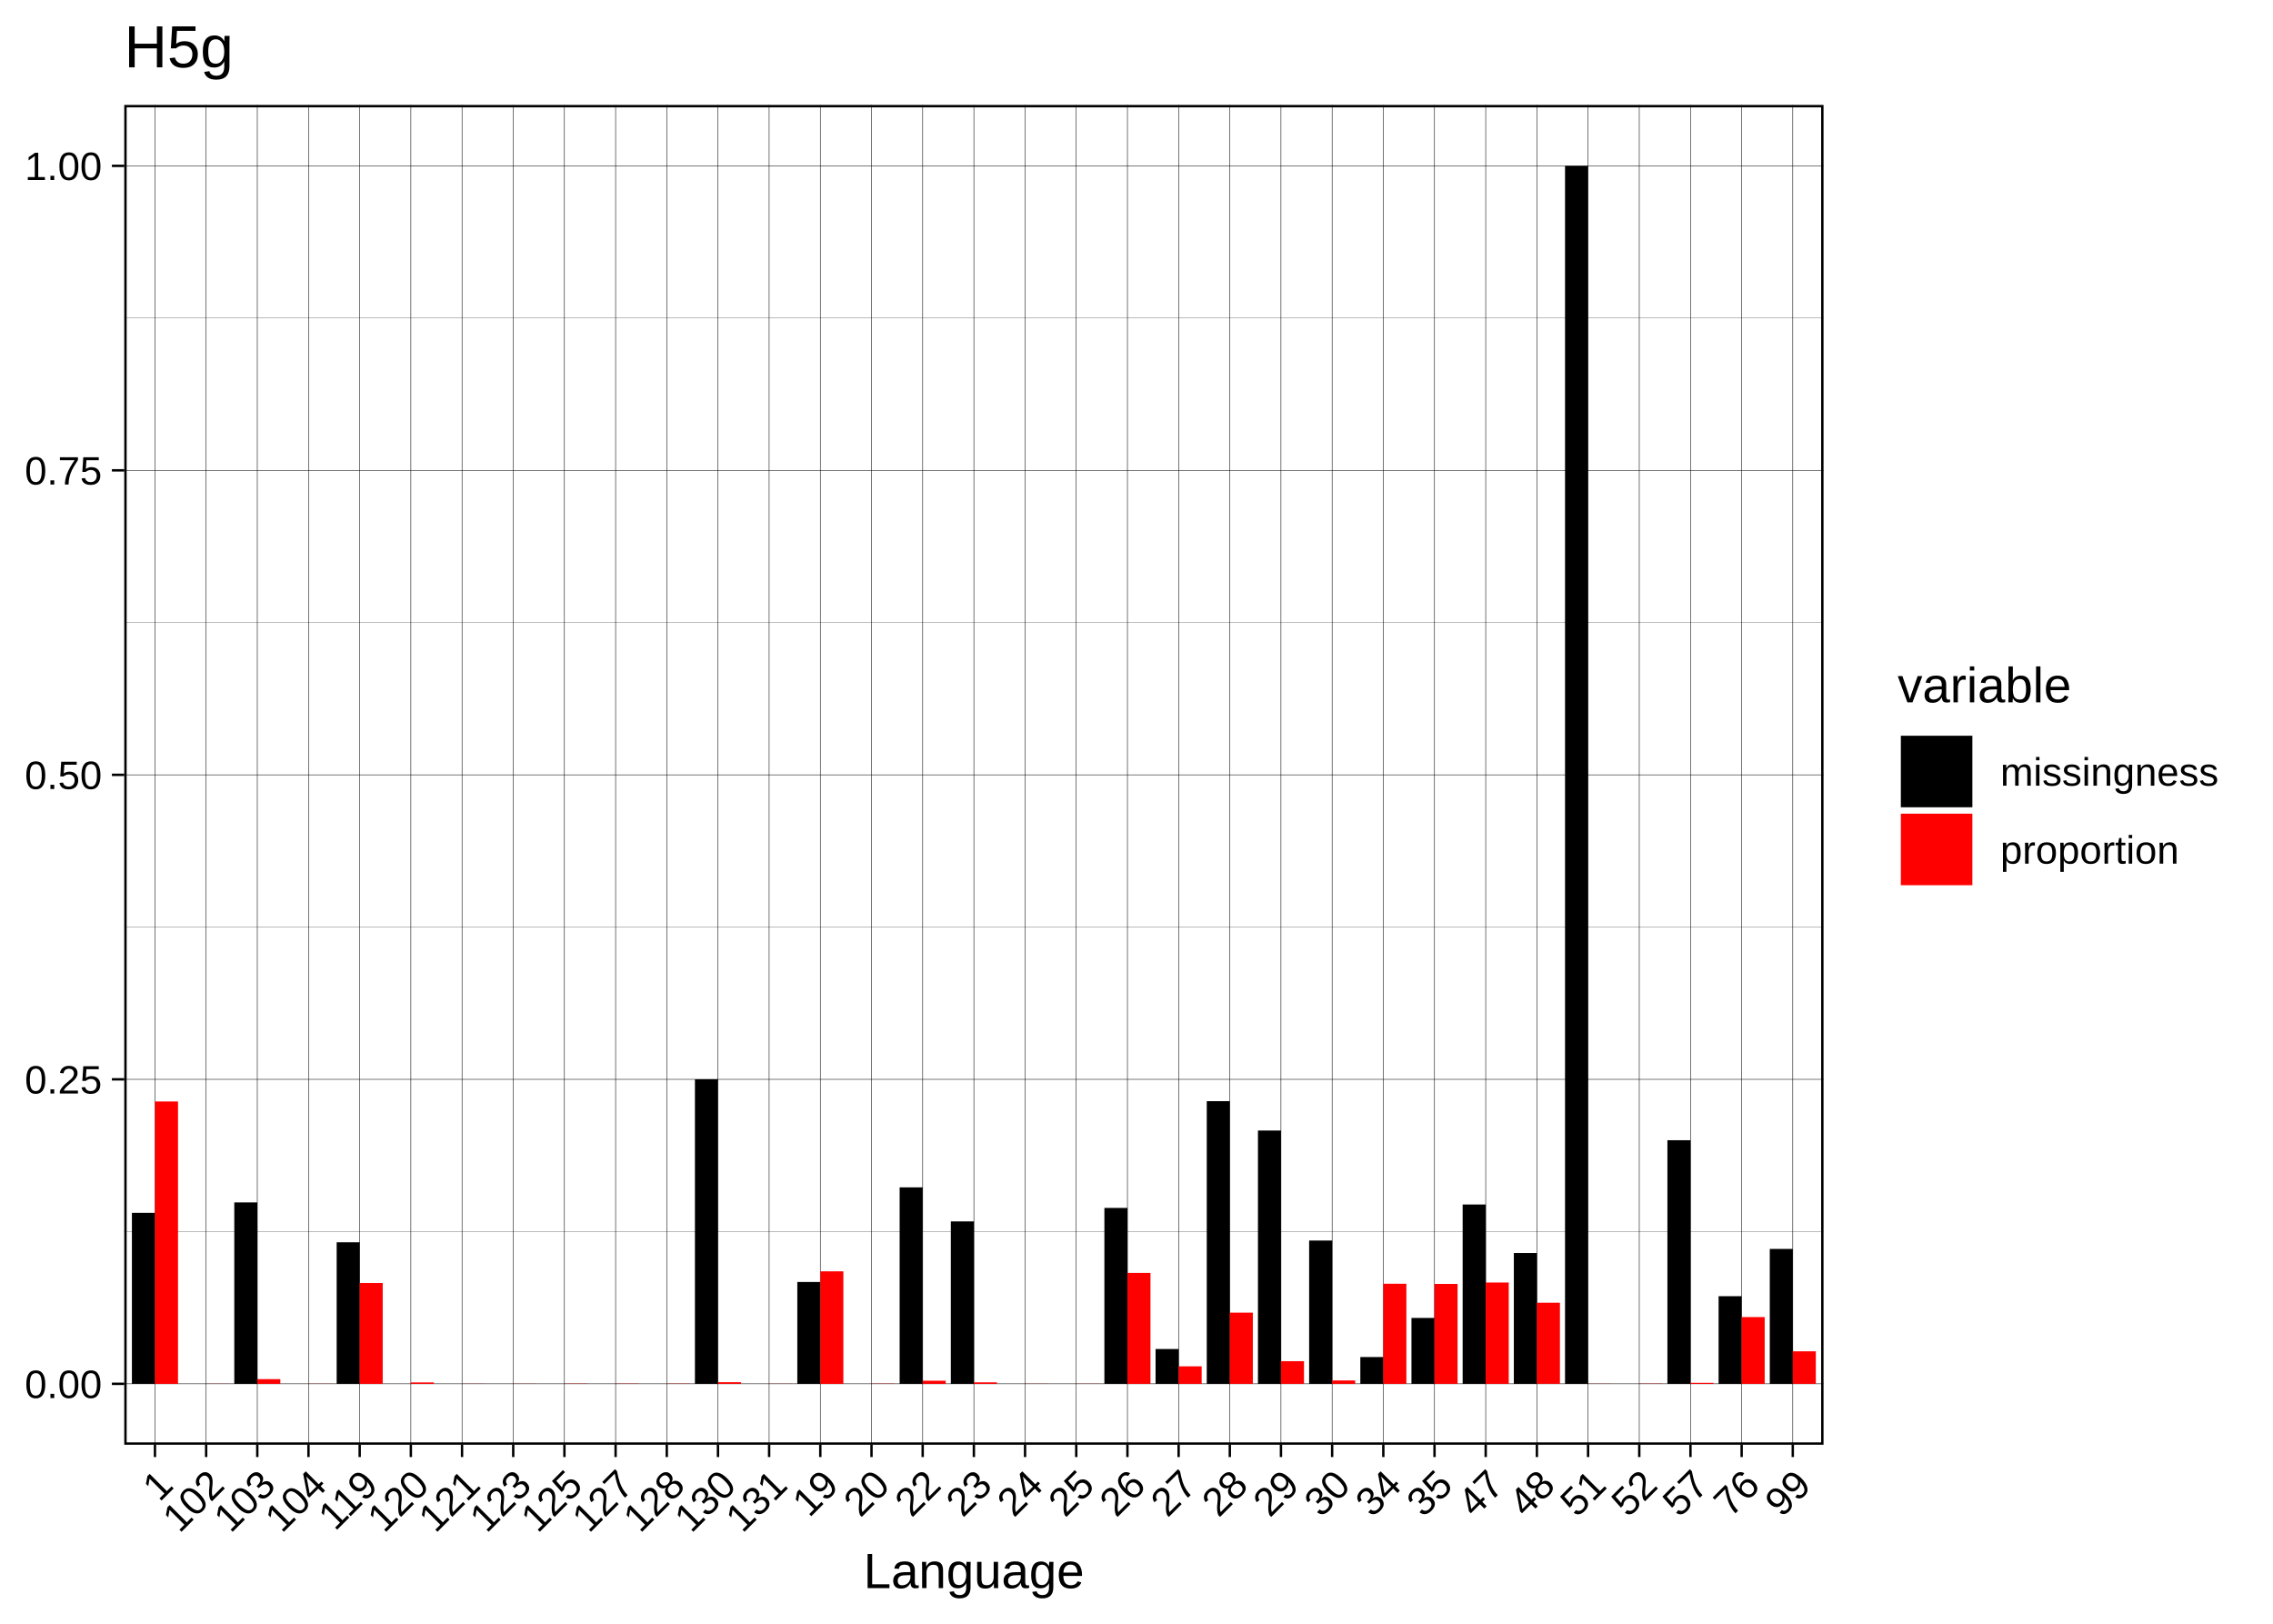
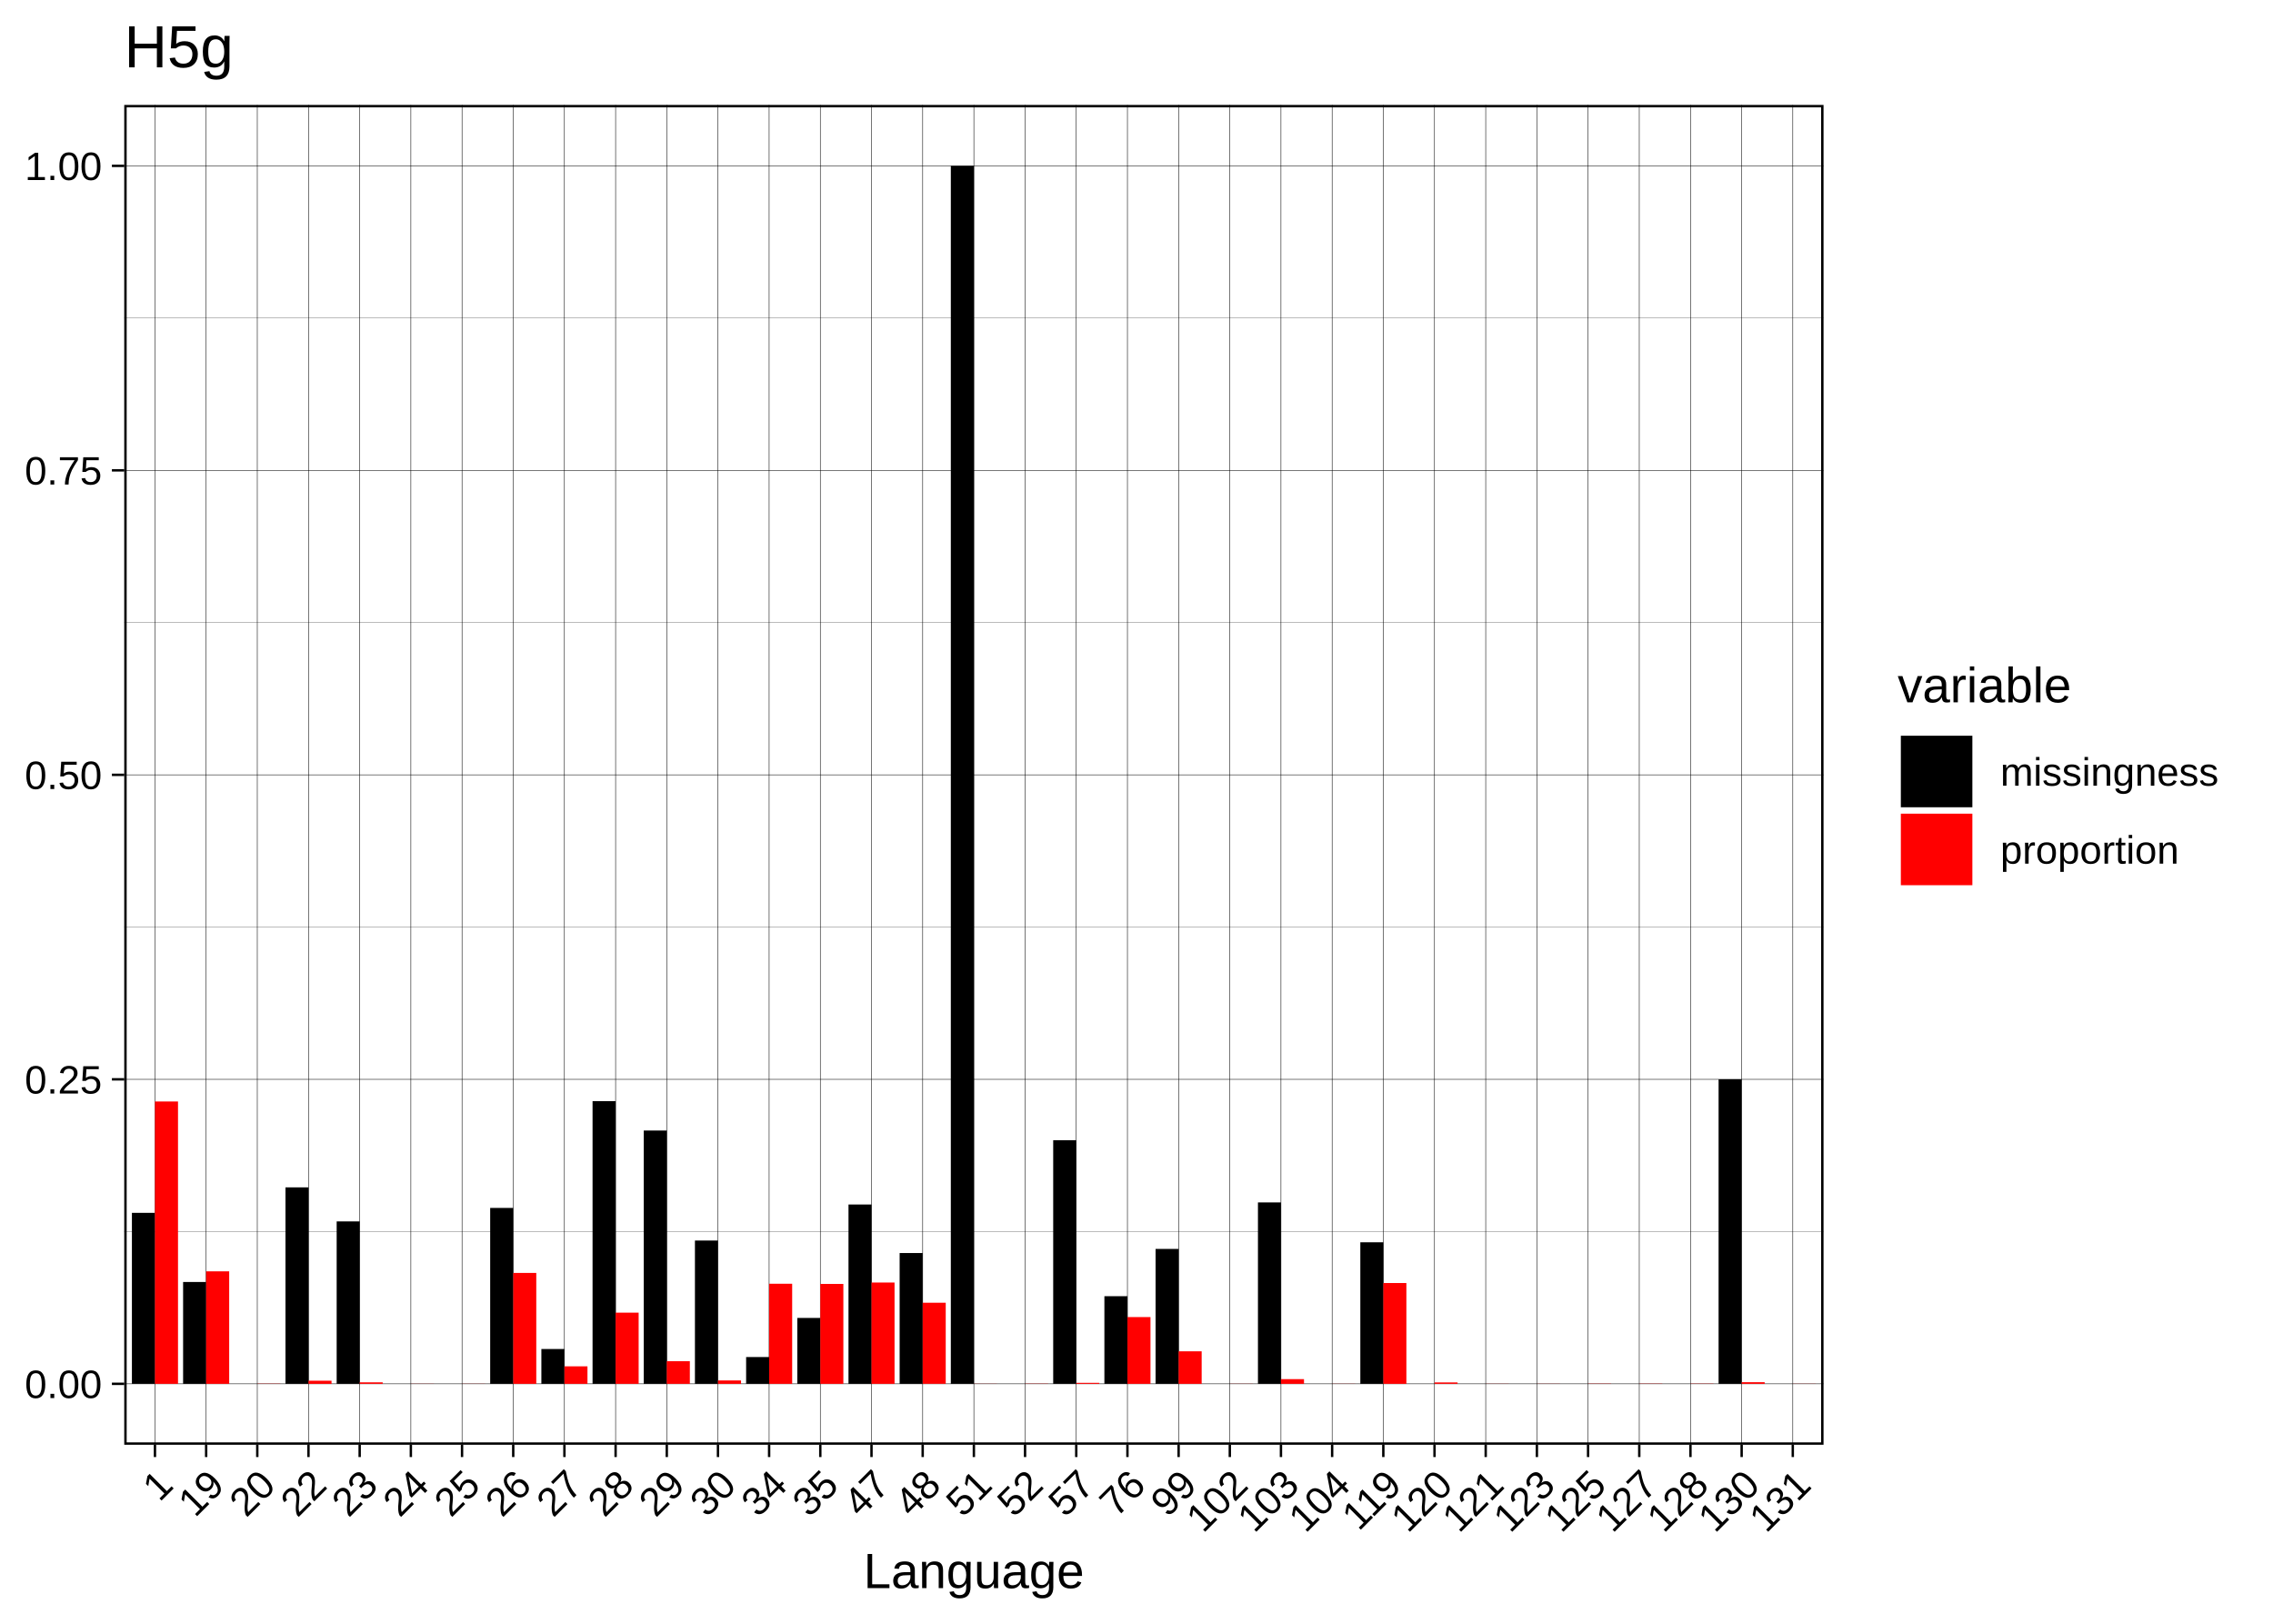
<svg xmlns="http://www.w3.org/2000/svg" class="svglite" width="504.00pt" height="360.00pt" viewBox="0 0 504.00 360.00">
  <defs>
    <style type="text/css">
    .svglite line, .svglite polyline, .svglite polygon, .svglite path, .svglite rect, .svglite circle {
      fill: none;
      stroke: #000000;
      stroke-linecap: round;
      stroke-linejoin: round;
      stroke-miterlimit: 10.00;
    }
    .svglite text {
      white-space: pre;
    }
  </style>
  </defs>
  <rect width="100%" height="100%" style="stroke: none; fill: #FFFFFF;" />
  <defs>
    <clipPath id="cpMC4wMHw1MDQuMDB8MC4wMHwzNjAuMDA=">
      <rect x="0.00" y="0.00" width="504.00" height="360.00" />
    </clipPath>
  </defs>
  <g clip-path="url(#cpMC4wMHw1MDQuMDB8MC4wMHwzNjAuMDA=)">
    <rect x="0" y="0.00" width="504.00" height="360.00" style="stroke-width: 1.07; stroke: #FFFFFF; fill: #FFFFFF;" />
  </g>
  <defs>
    <clipPath id="cpMjcuNTV8NDA0LjMzfDIzLjI3fDMyMC4zMQ==">
      <rect x="27.55" y="23.27" width="376.79" height="297.05" />
    </clipPath>
  </defs>
  <g clip-path="url(#cpMjcuNTV8NDA0LjMzfDIzLjI3fDMyMC4zMQ==)">
    <rect x="27.55" y="23.27" width="376.79" height="297.05" style="stroke-width: 1.07; stroke: none; fill: #FFFFFF;" />
    <polyline points="27.55,273.05 404.33,273.05 " style="stroke-width: 0.053; stroke-linecap: butt;" />
    <polyline points="27.55,205.54 404.33,205.54 " style="stroke-width: 0.053; stroke-linecap: butt;" />
    <polyline points="27.55,138.03 404.33,138.03 " style="stroke-width: 0.053; stroke-linecap: butt;" />
    <polyline points="27.55,70.52 404.33,70.52 " style="stroke-width: 0.053; stroke-linecap: butt;" />
    <polyline points="27.55,306.81 404.33,306.81 " style="stroke-width: 0.11; stroke-linecap: butt;" />
    <polyline points="27.55,239.30 404.33,239.30 " style="stroke-width: 0.11; stroke-linecap: butt;" />
    <polyline points="27.55,171.79 404.33,171.79 " style="stroke-width: 0.11; stroke-linecap: butt;" />
    <polyline points="27.55,104.28 404.33,104.28 " style="stroke-width: 0.11; stroke-linecap: butt;" />
    <polyline points="27.55,36.77 404.33,36.77 " style="stroke-width: 0.11; stroke-linecap: butt;" />
    <polyline points="34.36,320.31 34.36,23.27 " style="stroke-width: 0.11; stroke-linecap: butt;" />
    <polyline points="45.71,320.31 45.71,23.27 " style="stroke-width: 0.11; stroke-linecap: butt;" />
    <polyline points="57.05,320.31 57.05,23.27 " style="stroke-width: 0.11; stroke-linecap: butt;" />
    <polyline points="68.40,320.31 68.40,23.27 " style="stroke-width: 0.11; stroke-linecap: butt;" />
    <polyline points="79.75,320.31 79.75,23.27 " style="stroke-width: 0.11; stroke-linecap: butt;" />
    <polyline points="91.10,320.31 91.10,23.27 " style="stroke-width: 0.11; stroke-linecap: butt;" />
    <polyline points="102.45,320.31 102.45,23.27 " style="stroke-width: 0.11; stroke-linecap: butt;" />
    <polyline points="113.80,320.31 113.80,23.27 " style="stroke-width: 0.11; stroke-linecap: butt;" />
    <polyline points="125.15,320.31 125.15,23.27 " style="stroke-width: 0.11; stroke-linecap: butt;" />
    <polyline points="136.50,320.31 136.50,23.27 " style="stroke-width: 0.11; stroke-linecap: butt;" />
    <polyline points="147.85,320.31 147.85,23.27 " style="stroke-width: 0.11; stroke-linecap: butt;" />
    <polyline points="159.20,320.31 159.20,23.27 " style="stroke-width: 0.11; stroke-linecap: butt;" />
    <polyline points="170.54,320.31 170.54,23.27 " style="stroke-width: 0.11; stroke-linecap: butt;" />
    <polyline points="181.89,320.31 181.89,23.27 " style="stroke-width: 0.11; stroke-linecap: butt;" />
    <polyline points="193.24,320.31 193.24,23.27 " style="stroke-width: 0.11; stroke-linecap: butt;" />
    <polyline points="204.59,320.31 204.59,23.27 " style="stroke-width: 0.11; stroke-linecap: butt;" />
    <polyline points="215.94,320.31 215.94,23.27 " style="stroke-width: 0.11; stroke-linecap: butt;" />
    <polyline points="227.29,320.31 227.29,23.27 " style="stroke-width: 0.11; stroke-linecap: butt;" />
    <polyline points="238.64,320.31 238.64,23.27 " style="stroke-width: 0.11; stroke-linecap: butt;" />
    <polyline points="249.99,320.31 249.99,23.27 " style="stroke-width: 0.11; stroke-linecap: butt;" />
    <polyline points="261.34,320.31 261.34,23.27 " style="stroke-width: 0.11; stroke-linecap: butt;" />
    <polyline points="272.69,320.31 272.69,23.27 " style="stroke-width: 0.11; stroke-linecap: butt;" />
    <polyline points="284.03,320.31 284.03,23.27 " style="stroke-width: 0.11; stroke-linecap: butt;" />
    <polyline points="295.38,320.31 295.38,23.27 " style="stroke-width: 0.11; stroke-linecap: butt;" />
    <polyline points="306.73,320.31 306.73,23.27 " style="stroke-width: 0.11; stroke-linecap: butt;" />
    <polyline points="318.08,320.31 318.08,23.27 " style="stroke-width: 0.11; stroke-linecap: butt;" />
    <polyline points="329.43,320.31 329.43,23.27 " style="stroke-width: 0.11; stroke-linecap: butt;" />
    <polyline points="340.78,320.31 340.78,23.27 " style="stroke-width: 0.11; stroke-linecap: butt;" />
    <polyline points="352.13,320.31 352.13,23.27 " style="stroke-width: 0.11; stroke-linecap: butt;" />
    <polyline points="363.48,320.31 363.48,23.27 " style="stroke-width: 0.11; stroke-linecap: butt;" />
    <polyline points="374.83,320.31 374.83,23.27 " style="stroke-width: 0.11; stroke-linecap: butt;" />
    <polyline points="386.18,320.31 386.18,23.27 " style="stroke-width: 0.11; stroke-linecap: butt;" />
    <polyline points="397.52,320.31 397.52,23.27 " style="stroke-width: 0.11; stroke-linecap: butt;" />
-     <rect x="381.07" y="287.38" width="5.11" height="19.43" style="stroke-width: 1.07; stroke: none; stroke-linecap: butt; stroke-linejoin: miter; fill: #000000;" />
-     <rect x="392.42" y="276.90" width="5.11" height="29.91" style="stroke-width: 1.07; stroke: none; stroke-linecap: butt; stroke-linejoin: miter; fill: #000000;" />
-     <rect x="51.95" y="266.59" width="5.11" height="40.22" style="stroke-width: 1.07; stroke: none; stroke-linecap: butt; stroke-linejoin: miter; fill: #000000;" />
+     <rect x="244.88" y="287.38" width="5.11" height="19.43" style="stroke-width: 1.07; stroke: none; stroke-linecap: butt; stroke-linejoin: miter; fill: #000000;" />
+     <rect x="256.23" y="276.90" width="5.11" height="29.91" style="stroke-width: 1.07; stroke: none; stroke-linecap: butt; stroke-linejoin: miter; fill: #000000;" />
+     <rect x="278.93" y="266.59" width="5.11" height="40.22" style="stroke-width: 1.07; stroke: none; stroke-linecap: butt; stroke-linejoin: miter; fill: #000000;" />
    <rect x="29.25" y="268.90" width="5.11" height="37.91" style="stroke-width: 1.07; stroke: none; stroke-linecap: butt; stroke-linejoin: miter; fill: #000000;" />
-     <rect x="176.79" y="284.23" width="5.11" height="22.58" style="stroke-width: 1.07; stroke: none; stroke-linecap: butt; stroke-linejoin: miter; fill: #000000;" />
+     <rect x="40.60" y="284.23" width="5.11" height="22.58" style="stroke-width: 1.07; stroke: none; stroke-linecap: butt; stroke-linejoin: miter; fill: #000000;" />
+     <rect x="324.32" y="306.81" width="5.11" height="0.00" style="stroke-width: 1.07; stroke: none; stroke-linecap: butt; stroke-linejoin: miter; fill: #000000;" />
+     <rect x="347.02" y="306.81" width="5.11" height="0.00" style="stroke-width: 1.07; stroke: none; stroke-linecap: butt; stroke-linejoin: miter; fill: #000000;" />
+     <rect x="74.65" y="270.80" width="5.11" height="36.01" style="stroke-width: 1.07; stroke: none; stroke-linecap: butt; stroke-linejoin: miter; fill: #000000;" />
+     <rect x="358.37" y="306.81" width="5.11" height="0.00" style="stroke-width: 1.07; stroke: none; stroke-linecap: butt; stroke-linejoin: miter; fill: #000000;" />
+     <rect x="335.67" y="306.81" width="5.11" height="0.00" style="stroke-width: 1.07; stroke: none; stroke-linecap: butt; stroke-linejoin: miter; fill: #000000;" />
+     <rect x="108.69" y="267.81" width="5.11" height="39.00" style="stroke-width: 1.07; stroke: none; stroke-linecap: butt; stroke-linejoin: miter; fill: #000000;" />
+     <rect x="222.18" y="306.81" width="5.11" height="0.00" style="stroke-width: 1.07; stroke: none; stroke-linecap: butt; stroke-linejoin: miter; fill: #000000;" />
+     <rect x="210.83" y="36.77" width="5.11" height="270.04" style="stroke-width: 1.07; stroke: none; stroke-linecap: butt; stroke-linejoin: miter; fill: #000000;" />
+     <rect x="369.72" y="306.81" width="5.11" height="0.00" style="stroke-width: 1.07; stroke: none; stroke-linecap: butt; stroke-linejoin: miter; fill: #000000;" />
+     <rect x="233.53" y="252.80" width="5.11" height="54.01" style="stroke-width: 1.07; stroke: none; stroke-linecap: butt; stroke-linejoin: miter; fill: #000000;" />
+     <rect x="290.28" y="306.81" width="5.11" height="0.00" style="stroke-width: 1.07; stroke: none; stroke-linecap: butt; stroke-linejoin: miter; fill: #000000;" />
+     <rect x="63.30" y="263.25" width="5.11" height="43.56" style="stroke-width: 1.07; stroke: none; stroke-linecap: butt; stroke-linejoin: miter; fill: #000000;" />
+     <rect x="381.07" y="239.30" width="5.11" height="67.51" style="stroke-width: 1.07; stroke: none; stroke-linecap: butt; stroke-linejoin: miter; fill: #000000;" />
+     <rect x="392.42" y="306.81" width="5.11" height="0.00" style="stroke-width: 1.07; stroke: none; stroke-linecap: butt; stroke-linejoin: miter; fill: #000000;" />
    <rect x="97.34" y="306.81" width="5.11" height="0.00" style="stroke-width: 1.07; stroke: none; stroke-linecap: butt; stroke-linejoin: miter; fill: #000000;" />
-     <rect x="120.04" y="306.81" width="5.11" height="0.00" style="stroke-width: 1.07; stroke: none; stroke-linecap: butt; stroke-linejoin: miter; fill: #000000;" />
-     <rect x="210.83" y="270.80" width="5.11" height="36.01" style="stroke-width: 1.07; stroke: none; stroke-linecap: butt; stroke-linejoin: miter; fill: #000000;" />
-     <rect x="131.39" y="306.81" width="5.11" height="0.00" style="stroke-width: 1.07; stroke: none; stroke-linecap: butt; stroke-linejoin: miter; fill: #000000;" />
-     <rect x="108.69" y="306.81" width="5.11" height="0.00" style="stroke-width: 1.07; stroke: none; stroke-linecap: butt; stroke-linejoin: miter; fill: #000000;" />
-     <rect x="244.88" y="267.81" width="5.11" height="39.00" style="stroke-width: 1.07; stroke: none; stroke-linecap: butt; stroke-linejoin: miter; fill: #000000;" />
-     <rect x="358.37" y="306.81" width="5.11" height="0.00" style="stroke-width: 1.07; stroke: none; stroke-linecap: butt; stroke-linejoin: miter; fill: #000000;" />
-     <rect x="347.02" y="36.77" width="5.11" height="270.04" style="stroke-width: 1.07; stroke: none; stroke-linecap: butt; stroke-linejoin: miter; fill: #000000;" />
-     <rect x="142.74" y="306.81" width="5.11" height="0.00" style="stroke-width: 1.07; stroke: none; stroke-linecap: butt; stroke-linejoin: miter; fill: #000000;" />
-     <rect x="369.72" y="252.80" width="5.11" height="54.01" style="stroke-width: 1.07; stroke: none; stroke-linecap: butt; stroke-linejoin: miter; fill: #000000;" />
-     <rect x="63.30" y="306.81" width="5.11" height="0.00" style="stroke-width: 1.07; stroke: none; stroke-linecap: butt; stroke-linejoin: miter; fill: #000000;" />
-     <rect x="199.48" y="263.25" width="5.11" height="43.56" style="stroke-width: 1.07; stroke: none; stroke-linecap: butt; stroke-linejoin: miter; fill: #000000;" />
-     <rect x="154.09" y="239.30" width="5.11" height="67.51" style="stroke-width: 1.07; stroke: none; stroke-linecap: butt; stroke-linejoin: miter; fill: #000000;" />
-     <rect x="165.44" y="306.81" width="5.11" height="0.00" style="stroke-width: 1.07; stroke: none; stroke-linecap: butt; stroke-linejoin: miter; fill: #000000;" />
-     <rect x="233.53" y="306.81" width="5.11" height="0.00" style="stroke-width: 1.07; stroke: none; stroke-linecap: butt; stroke-linejoin: miter; fill: #000000;" />
-     <rect x="222.18" y="306.81" width="5.11" height="0.00" style="stroke-width: 1.07; stroke: none; stroke-linecap: butt; stroke-linejoin: miter; fill: #000000;" />
-     <rect x="188.14" y="306.81" width="5.11" height="0.00" style="stroke-width: 1.07; stroke: none; stroke-linecap: butt; stroke-linejoin: miter; fill: #000000;" />
-     <rect x="40.60" y="306.81" width="5.11" height="0.00" style="stroke-width: 1.07; stroke: none; stroke-linecap: butt; stroke-linejoin: miter; fill: #000000;" />
    <rect x="85.99" y="306.81" width="5.11" height="0.00" style="stroke-width: 1.07; stroke: none; stroke-linecap: butt; stroke-linejoin: miter; fill: #000000;" />
-     <rect x="74.65" y="275.43" width="5.11" height="31.38" style="stroke-width: 1.07; stroke: none; stroke-linecap: butt; stroke-linejoin: miter; fill: #000000;" />
-     <rect x="324.32" y="267.05" width="5.11" height="39.76" style="stroke-width: 1.07; stroke: none; stroke-linecap: butt; stroke-linejoin: miter; fill: #000000;" />
-     <rect x="256.23" y="299.09" width="5.11" height="7.72" style="stroke-width: 1.07; stroke: none; stroke-linecap: butt; stroke-linejoin: miter; fill: #000000;" />
-     <rect x="335.67" y="277.81" width="5.11" height="29.00" style="stroke-width: 1.07; stroke: none; stroke-linecap: butt; stroke-linejoin: miter; fill: #000000;" />
-     <rect x="267.58" y="244.14" width="5.11" height="62.67" style="stroke-width: 1.07; stroke: none; stroke-linecap: butt; stroke-linejoin: miter; fill: #000000;" />
-     <rect x="278.93" y="250.65" width="5.11" height="56.16" style="stroke-width: 1.07; stroke: none; stroke-linecap: butt; stroke-linejoin: miter; fill: #000000;" />
-     <rect x="290.28" y="275.04" width="5.11" height="31.77" style="stroke-width: 1.07; stroke: none; stroke-linecap: butt; stroke-linejoin: miter; fill: #000000;" />
-     <rect x="301.63" y="300.87" width="5.11" height="5.94" style="stroke-width: 1.07; stroke: none; stroke-linecap: butt; stroke-linejoin: miter; fill: #000000;" />
-     <rect x="312.97" y="292.20" width="5.11" height="14.61" style="stroke-width: 1.07; stroke: none; stroke-linecap: butt; stroke-linejoin: miter; fill: #000000;" />
-     <rect x="386.18" y="292.01" width="5.11" height="14.80" style="stroke-width: 1.07; stroke: none; stroke-linecap: butt; stroke-linejoin: miter; fill: #FF0000;" />
-     <rect x="397.52" y="299.60" width="5.11" height="7.21" style="stroke-width: 1.07; stroke: none; stroke-linecap: butt; stroke-linejoin: miter; fill: #FF0000;" />
-     <rect x="57.05" y="305.77" width="5.11" height="1.04" style="stroke-width: 1.07; stroke: none; stroke-linecap: butt; stroke-linejoin: miter; fill: #FF0000;" />
+     <rect x="51.95" y="306.81" width="5.11" height="0.00" style="stroke-width: 1.07; stroke: none; stroke-linecap: butt; stroke-linejoin: miter; fill: #000000;" />
+     <rect x="267.58" y="306.81" width="5.11" height="0.00" style="stroke-width: 1.07; stroke: none; stroke-linecap: butt; stroke-linejoin: miter; fill: #000000;" />
+     <rect x="312.97" y="306.81" width="5.11" height="0.00" style="stroke-width: 1.07; stroke: none; stroke-linecap: butt; stroke-linejoin: miter; fill: #000000;" />
+     <rect x="301.63" y="275.43" width="5.11" height="31.38" style="stroke-width: 1.07; stroke: none; stroke-linecap: butt; stroke-linejoin: miter; fill: #000000;" />
+     <rect x="188.14" y="267.05" width="5.11" height="39.76" style="stroke-width: 1.07; stroke: none; stroke-linecap: butt; stroke-linejoin: miter; fill: #000000;" />
+     <rect x="120.04" y="299.09" width="5.11" height="7.72" style="stroke-width: 1.07; stroke: none; stroke-linecap: butt; stroke-linejoin: miter; fill: #000000;" />
+     <rect x="199.48" y="277.81" width="5.11" height="29.00" style="stroke-width: 1.07; stroke: none; stroke-linecap: butt; stroke-linejoin: miter; fill: #000000;" />
+     <rect x="131.39" y="244.14" width="5.11" height="62.67" style="stroke-width: 1.07; stroke: none; stroke-linecap: butt; stroke-linejoin: miter; fill: #000000;" />
+     <rect x="142.74" y="250.65" width="5.11" height="56.16" style="stroke-width: 1.07; stroke: none; stroke-linecap: butt; stroke-linejoin: miter; fill: #000000;" />
+     <rect x="154.09" y="275.04" width="5.11" height="31.77" style="stroke-width: 1.07; stroke: none; stroke-linecap: butt; stroke-linejoin: miter; fill: #000000;" />
+     <rect x="165.44" y="300.87" width="5.11" height="5.94" style="stroke-width: 1.07; stroke: none; stroke-linecap: butt; stroke-linejoin: miter; fill: #000000;" />
+     <rect x="176.79" y="292.20" width="5.11" height="14.61" style="stroke-width: 1.07; stroke: none; stroke-linecap: butt; stroke-linejoin: miter; fill: #000000;" />
+     <rect x="249.99" y="292.01" width="5.11" height="14.80" style="stroke-width: 1.07; stroke: none; stroke-linecap: butt; stroke-linejoin: miter; fill: #FF0000;" />
+     <rect x="261.34" y="299.60" width="5.11" height="7.21" style="stroke-width: 1.07; stroke: none; stroke-linecap: butt; stroke-linejoin: miter; fill: #FF0000;" />
+     <rect x="284.03" y="305.77" width="5.11" height="1.04" style="stroke-width: 1.07; stroke: none; stroke-linecap: butt; stroke-linejoin: miter; fill: #FF0000;" />
    <rect x="34.36" y="244.21" width="5.11" height="62.60" style="stroke-width: 1.07; stroke: none; stroke-linecap: butt; stroke-linejoin: miter; fill: #FF0000;" />
-     <rect x="181.89" y="281.87" width="5.11" height="24.94" style="stroke-width: 1.07; stroke: none; stroke-linecap: butt; stroke-linejoin: miter; fill: #FF0000;" />
+     <rect x="45.71" y="281.87" width="5.11" height="24.94" style="stroke-width: 1.07; stroke: none; stroke-linecap: butt; stroke-linejoin: miter; fill: #FF0000;" />
+     <rect x="329.43" y="306.79" width="5.11" height="0.022" style="stroke-width: 1.07; stroke: none; stroke-linecap: butt; stroke-linejoin: miter; fill: #FF0000;" />
+     <rect x="352.13" y="306.77" width="5.11" height="0.044" style="stroke-width: 1.07; stroke: none; stroke-linecap: butt; stroke-linejoin: miter; fill: #FF0000;" />
+     <rect x="79.75" y="306.48" width="5.11" height="0.33" style="stroke-width: 1.07; stroke: none; stroke-linecap: butt; stroke-linejoin: miter; fill: #FF0000;" />
+     <rect x="363.48" y="306.77" width="5.11" height="0.044" style="stroke-width: 1.07; stroke: none; stroke-linecap: butt; stroke-linejoin: miter; fill: #FF0000;" />
+     <rect x="340.78" y="306.79" width="5.11" height="0.022" style="stroke-width: 1.07; stroke: none; stroke-linecap: butt; stroke-linejoin: miter; fill: #FF0000;" />
+     <rect x="113.80" y="282.22" width="5.11" height="24.59" style="stroke-width: 1.07; stroke: none; stroke-linecap: butt; stroke-linejoin: miter; fill: #FF0000;" />
+     <rect x="227.29" y="306.77" width="5.11" height="0.044" style="stroke-width: 1.07; stroke: none; stroke-linecap: butt; stroke-linejoin: miter; fill: #FF0000;" />
+     <rect x="215.94" y="306.79" width="5.11" height="0.022" style="stroke-width: 1.07; stroke: none; stroke-linecap: butt; stroke-linejoin: miter; fill: #FF0000;" />
+     <rect x="374.83" y="306.77" width="5.11" height="0.044" style="stroke-width: 1.07; stroke: none; stroke-linecap: butt; stroke-linejoin: miter; fill: #FF0000;" />
+     <rect x="238.64" y="306.59" width="5.11" height="0.22" style="stroke-width: 1.07; stroke: none; stroke-linecap: butt; stroke-linejoin: miter; fill: #FF0000;" />
+     <rect x="295.38" y="306.79" width="5.11" height="0.022" style="stroke-width: 1.07; stroke: none; stroke-linecap: butt; stroke-linejoin: miter; fill: #FF0000;" />
+     <rect x="68.40" y="306.12" width="5.11" height="0.69" style="stroke-width: 1.07; stroke: none; stroke-linecap: butt; stroke-linejoin: miter; fill: #FF0000;" />
+     <rect x="386.18" y="306.45" width="5.11" height="0.36" style="stroke-width: 1.07; stroke: none; stroke-linecap: butt; stroke-linejoin: miter; fill: #FF0000;" />
+     <rect x="397.52" y="306.79" width="5.11" height="0.022" style="stroke-width: 1.07; stroke: none; stroke-linecap: butt; stroke-linejoin: miter; fill: #FF0000;" />
    <rect x="102.45" y="306.79" width="5.11" height="0.022" style="stroke-width: 1.07; stroke: none; stroke-linecap: butt; stroke-linejoin: miter; fill: #FF0000;" />
-     <rect x="125.15" y="306.77" width="5.11" height="0.044" style="stroke-width: 1.07; stroke: none; stroke-linecap: butt; stroke-linejoin: miter; fill: #FF0000;" />
-     <rect x="215.94" y="306.48" width="5.11" height="0.33" style="stroke-width: 1.07; stroke: none; stroke-linecap: butt; stroke-linejoin: miter; fill: #FF0000;" />
-     <rect x="136.50" y="306.77" width="5.11" height="0.044" style="stroke-width: 1.07; stroke: none; stroke-linecap: butt; stroke-linejoin: miter; fill: #FF0000;" />
-     <rect x="113.80" y="306.79" width="5.11" height="0.022" style="stroke-width: 1.07; stroke: none; stroke-linecap: butt; stroke-linejoin: miter; fill: #FF0000;" />
-     <rect x="249.99" y="282.22" width="5.11" height="24.59" style="stroke-width: 1.07; stroke: none; stroke-linecap: butt; stroke-linejoin: miter; fill: #FF0000;" />
-     <rect x="363.48" y="306.77" width="5.11" height="0.044" style="stroke-width: 1.07; stroke: none; stroke-linecap: butt; stroke-linejoin: miter; fill: #FF0000;" />
-     <rect x="352.13" y="306.79" width="5.11" height="0.022" style="stroke-width: 1.07; stroke: none; stroke-linecap: butt; stroke-linejoin: miter; fill: #FF0000;" />
-     <rect x="147.85" y="306.77" width="5.11" height="0.044" style="stroke-width: 1.07; stroke: none; stroke-linecap: butt; stroke-linejoin: miter; fill: #FF0000;" />
-     <rect x="374.83" y="306.59" width="5.11" height="0.22" style="stroke-width: 1.07; stroke: none; stroke-linecap: butt; stroke-linejoin: miter; fill: #FF0000;" />
-     <rect x="68.40" y="306.79" width="5.11" height="0.022" style="stroke-width: 1.07; stroke: none; stroke-linecap: butt; stroke-linejoin: miter; fill: #FF0000;" />
-     <rect x="204.59" y="306.12" width="5.11" height="0.69" style="stroke-width: 1.07; stroke: none; stroke-linecap: butt; stroke-linejoin: miter; fill: #FF0000;" />
-     <rect x="159.20" y="306.45" width="5.11" height="0.36" style="stroke-width: 1.07; stroke: none; stroke-linecap: butt; stroke-linejoin: miter; fill: #FF0000;" />
-     <rect x="170.54" y="306.79" width="5.11" height="0.022" style="stroke-width: 1.07; stroke: none; stroke-linecap: butt; stroke-linejoin: miter; fill: #FF0000;" />
-     <rect x="238.64" y="306.79" width="5.11" height="0.022" style="stroke-width: 1.07; stroke: none; stroke-linecap: butt; stroke-linejoin: miter; fill: #FF0000;" />
-     <rect x="227.29" y="306.79" width="5.11" height="0.022" style="stroke-width: 1.07; stroke: none; stroke-linecap: butt; stroke-linejoin: miter; fill: #FF0000;" />
-     <rect x="193.24" y="306.77" width="5.11" height="0.044" style="stroke-width: 1.07; stroke: none; stroke-linecap: butt; stroke-linejoin: miter; fill: #FF0000;" />
-     <rect x="45.71" y="306.79" width="5.11" height="0.022" style="stroke-width: 1.07; stroke: none; stroke-linecap: butt; stroke-linejoin: miter; fill: #FF0000;" />
-     <rect x="91.10" y="306.50" width="5.11" height="0.31" style="stroke-width: 1.07; stroke: none; stroke-linecap: butt; stroke-linejoin: miter; fill: #FF0000;" />
-     <rect x="79.75" y="284.46" width="5.11" height="22.35" style="stroke-width: 1.07; stroke: none; stroke-linecap: butt; stroke-linejoin: miter; fill: #FF0000;" />
-     <rect x="329.43" y="284.35" width="5.11" height="22.46" style="stroke-width: 1.07; stroke: none; stroke-linecap: butt; stroke-linejoin: miter; fill: #FF0000;" />
-     <rect x="261.34" y="302.93" width="5.11" height="3.88" style="stroke-width: 1.07; stroke: none; stroke-linecap: butt; stroke-linejoin: miter; fill: #FF0000;" />
-     <rect x="340.78" y="288.83" width="5.11" height="17.97" style="stroke-width: 1.07; stroke: none; stroke-linecap: butt; stroke-linejoin: miter; fill: #FF0000;" />
-     <rect x="272.69" y="291.03" width="5.11" height="15.78" style="stroke-width: 1.07; stroke: none; stroke-linecap: butt; stroke-linejoin: miter; fill: #FF0000;" />
-     <rect x="284.03" y="301.79" width="5.11" height="5.02" style="stroke-width: 1.07; stroke: none; stroke-linecap: butt; stroke-linejoin: miter; fill: #FF0000;" />
-     <rect x="295.38" y="306.06" width="5.11" height="0.75" style="stroke-width: 1.07; stroke: none; stroke-linecap: butt; stroke-linejoin: miter; fill: #FF0000;" />
-     <rect x="306.73" y="284.62" width="5.11" height="22.19" style="stroke-width: 1.07; stroke: none; stroke-linecap: butt; stroke-linejoin: miter; fill: #FF0000;" />
-     <rect x="318.08" y="284.66" width="5.11" height="22.15" style="stroke-width: 1.07; stroke: none; stroke-linecap: butt; stroke-linejoin: miter; fill: #FF0000;" />
+     <rect x="91.10" y="306.79" width="5.11" height="0.022" style="stroke-width: 1.07; stroke: none; stroke-linecap: butt; stroke-linejoin: miter; fill: #FF0000;" />
+     <rect x="57.05" y="306.77" width="5.11" height="0.044" style="stroke-width: 1.07; stroke: none; stroke-linecap: butt; stroke-linejoin: miter; fill: #FF0000;" />
+     <rect x="272.69" y="306.79" width="5.11" height="0.022" style="stroke-width: 1.07; stroke: none; stroke-linecap: butt; stroke-linejoin: miter; fill: #FF0000;" />
+     <rect x="318.08" y="306.50" width="5.11" height="0.31" style="stroke-width: 1.07; stroke: none; stroke-linecap: butt; stroke-linejoin: miter; fill: #FF0000;" />
+     <rect x="306.73" y="284.46" width="5.11" height="22.35" style="stroke-width: 1.07; stroke: none; stroke-linecap: butt; stroke-linejoin: miter; fill: #FF0000;" />
+     <rect x="193.24" y="284.35" width="5.11" height="22.46" style="stroke-width: 1.07; stroke: none; stroke-linecap: butt; stroke-linejoin: miter; fill: #FF0000;" />
+     <rect x="125.15" y="302.93" width="5.11" height="3.88" style="stroke-width: 1.07; stroke: none; stroke-linecap: butt; stroke-linejoin: miter; fill: #FF0000;" />
+     <rect x="204.59" y="288.83" width="5.11" height="17.97" style="stroke-width: 1.07; stroke: none; stroke-linecap: butt; stroke-linejoin: miter; fill: #FF0000;" />
+     <rect x="136.50" y="291.03" width="5.11" height="15.78" style="stroke-width: 1.07; stroke: none; stroke-linecap: butt; stroke-linejoin: miter; fill: #FF0000;" />
+     <rect x="147.85" y="301.79" width="5.11" height="5.02" style="stroke-width: 1.07; stroke: none; stroke-linecap: butt; stroke-linejoin: miter; fill: #FF0000;" />
+     <rect x="159.20" y="306.06" width="5.11" height="0.75" style="stroke-width: 1.07; stroke: none; stroke-linecap: butt; stroke-linejoin: miter; fill: #FF0000;" />
+     <rect x="170.54" y="284.62" width="5.11" height="22.19" style="stroke-width: 1.07; stroke: none; stroke-linecap: butt; stroke-linejoin: miter; fill: #FF0000;" />
+     <rect x="181.89" y="284.66" width="5.11" height="22.15" style="stroke-width: 1.07; stroke: none; stroke-linecap: butt; stroke-linejoin: miter; fill: #FF0000;" />
    <rect x="27.55" y="23.27" width="376.79" height="297.05" style="stroke-width: 1.07;" />
  </g>
  <g clip-path="url(#cpMC4wMHw1MDQuMDB8MC4wMHwzNjAuMDA=)">
    <text x="22.62" y="309.96" text-anchor="end" style="font-size: 8.80px; font-family: &quot;Arial&quot;;" textLength="17.14px" lengthAdjust="spacingAndGlyphs">0.00</text>
    <text x="22.62" y="242.45" text-anchor="end" style="font-size: 8.80px; font-family: &quot;Arial&quot;;" textLength="17.14px" lengthAdjust="spacingAndGlyphs">0.25</text>
    <text x="22.62" y="174.94" text-anchor="end" style="font-size: 8.80px; font-family: &quot;Arial&quot;;" textLength="17.14px" lengthAdjust="spacingAndGlyphs">0.50</text>
    <text x="22.62" y="107.43" text-anchor="end" style="font-size: 8.80px; font-family: &quot;Arial&quot;;" textLength="17.14px" lengthAdjust="spacingAndGlyphs">0.75</text>
    <text x="22.62" y="39.92" text-anchor="end" style="font-size: 8.80px; font-family: &quot;Arial&quot;;" textLength="17.14px" lengthAdjust="spacingAndGlyphs">1.00</text>
    <polyline points="24.81,306.81 27.55,306.81 " style="stroke-width: 0.53; stroke-linecap: butt;" />
    <polyline points="24.81,239.30 27.55,239.30 " style="stroke-width: 0.53; stroke-linecap: butt;" />
    <polyline points="24.81,171.79 27.55,171.79 " style="stroke-width: 0.53; stroke-linecap: butt;" />
    <polyline points="24.81,104.28 27.55,104.28 " style="stroke-width: 0.53; stroke-linecap: butt;" />
    <polyline points="24.81,36.77 27.55,36.77 " style="stroke-width: 0.53; stroke-linecap: butt;" />
    <polyline points="34.36,323.05 34.36,320.31 " style="stroke-width: 0.53; stroke-linecap: butt;" />
    <polyline points="45.71,323.05 45.71,320.31 " style="stroke-width: 0.53; stroke-linecap: butt;" />
    <polyline points="57.05,323.05 57.05,320.31 " style="stroke-width: 0.53; stroke-linecap: butt;" />
    <polyline points="68.40,323.05 68.40,320.31 " style="stroke-width: 0.53; stroke-linecap: butt;" />
    <polyline points="79.75,323.05 79.75,320.31 " style="stroke-width: 0.53; stroke-linecap: butt;" />
    <polyline points="91.10,323.05 91.10,320.31 " style="stroke-width: 0.53; stroke-linecap: butt;" />
    <polyline points="102.45,323.05 102.45,320.31 " style="stroke-width: 0.53; stroke-linecap: butt;" />
    <polyline points="113.80,323.05 113.80,320.31 " style="stroke-width: 0.53; stroke-linecap: butt;" />
    <polyline points="125.15,323.05 125.15,320.31 " style="stroke-width: 0.53; stroke-linecap: butt;" />
    <polyline points="136.50,323.05 136.50,320.31 " style="stroke-width: 0.53; stroke-linecap: butt;" />
    <polyline points="147.85,323.05 147.85,320.31 " style="stroke-width: 0.53; stroke-linecap: butt;" />
    <polyline points="159.20,323.05 159.20,320.31 " style="stroke-width: 0.53; stroke-linecap: butt;" />
    <polyline points="170.54,323.05 170.54,320.31 " style="stroke-width: 0.53; stroke-linecap: butt;" />
    <polyline points="181.89,323.05 181.89,320.31 " style="stroke-width: 0.53; stroke-linecap: butt;" />
    <polyline points="193.24,323.05 193.24,320.31 " style="stroke-width: 0.53; stroke-linecap: butt;" />
    <polyline points="204.59,323.05 204.59,320.31 " style="stroke-width: 0.53; stroke-linecap: butt;" />
    <polyline points="215.94,323.05 215.94,320.31 " style="stroke-width: 0.53; stroke-linecap: butt;" />
    <polyline points="227.29,323.05 227.29,320.31 " style="stroke-width: 0.53; stroke-linecap: butt;" />
    <polyline points="238.64,323.05 238.64,320.31 " style="stroke-width: 0.53; stroke-linecap: butt;" />
    <polyline points="249.99,323.05 249.99,320.31 " style="stroke-width: 0.53; stroke-linecap: butt;" />
    <polyline points="261.34,323.05 261.34,320.31 " style="stroke-width: 0.53; stroke-linecap: butt;" />
    <polyline points="272.69,323.05 272.69,320.31 " style="stroke-width: 0.53; stroke-linecap: butt;" />
    <polyline points="284.03,323.05 284.03,320.31 " style="stroke-width: 0.53; stroke-linecap: butt;" />
    <polyline points="295.38,323.05 295.38,320.31 " style="stroke-width: 0.53; stroke-linecap: butt;" />
    <polyline points="306.73,323.05 306.73,320.31 " style="stroke-width: 0.53; stroke-linecap: butt;" />
    <polyline points="318.08,323.05 318.08,320.31 " style="stroke-width: 0.53; stroke-linecap: butt;" />
    <polyline points="329.43,323.05 329.43,320.31 " style="stroke-width: 0.53; stroke-linecap: butt;" />
    <polyline points="340.78,323.05 340.78,320.31 " style="stroke-width: 0.53; stroke-linecap: butt;" />
    <polyline points="352.13,323.05 352.13,320.31 " style="stroke-width: 0.53; stroke-linecap: butt;" />
    <polyline points="363.48,323.05 363.48,320.31 " style="stroke-width: 0.53; stroke-linecap: butt;" />
    <polyline points="374.83,323.05 374.83,320.31 " style="stroke-width: 0.53; stroke-linecap: butt;" />
    <polyline points="386.18,323.05 386.18,320.31 " style="stroke-width: 0.53; stroke-linecap: butt;" />
    <polyline points="397.52,323.05 397.52,320.31 " style="stroke-width: 0.53; stroke-linecap: butt;" />
    <text transform="translate(38.81,329.70) rotate(-45)" text-anchor="end" style="font-size: 8.80px; font-family: &quot;Arial&quot;;" textLength="4.90px" lengthAdjust="spacingAndGlyphs">1</text>
-     <text transform="translate(50.16,329.70) rotate(-45)" text-anchor="end" style="font-size: 8.80px; font-family: &quot;Arial&quot;;" textLength="14.69px" lengthAdjust="spacingAndGlyphs">102</text>
-     <text transform="translate(61.51,329.70) rotate(-45)" text-anchor="end" style="font-size: 8.80px; font-family: &quot;Arial&quot;;" textLength="14.69px" lengthAdjust="spacingAndGlyphs">103</text>
-     <text transform="translate(72.86,329.70) rotate(-45)" text-anchor="end" style="font-size: 8.80px; font-family: &quot;Arial&quot;;" textLength="14.69px" lengthAdjust="spacingAndGlyphs">104</text>
-     <text transform="translate(84.21,329.70) rotate(-45)" text-anchor="end" style="font-size: 8.80px; font-family: &quot;Arial&quot;;" textLength="14.03px" lengthAdjust="spacingAndGlyphs">119</text>
-     <text transform="translate(95.56,329.70) rotate(-45)" text-anchor="end" style="font-size: 8.80px; font-family: &quot;Arial&quot;;" textLength="14.69px" lengthAdjust="spacingAndGlyphs">120</text>
-     <text transform="translate(106.91,329.70) rotate(-45)" text-anchor="end" style="font-size: 8.80px; font-family: &quot;Arial&quot;;" textLength="14.69px" lengthAdjust="spacingAndGlyphs">121</text>
-     <text transform="translate(118.25,329.70) rotate(-45)" text-anchor="end" style="font-size: 8.80px; font-family: &quot;Arial&quot;;" textLength="14.69px" lengthAdjust="spacingAndGlyphs">123</text>
-     <text transform="translate(129.60,329.70) rotate(-45)" text-anchor="end" style="font-size: 8.80px; font-family: &quot;Arial&quot;;" textLength="14.69px" lengthAdjust="spacingAndGlyphs">125</text>
-     <text transform="translate(140.95,329.70) rotate(-45)" text-anchor="end" style="font-size: 8.80px; font-family: &quot;Arial&quot;;" textLength="14.69px" lengthAdjust="spacingAndGlyphs">127</text>
-     <text transform="translate(152.30,329.70) rotate(-45)" text-anchor="end" style="font-size: 8.80px; font-family: &quot;Arial&quot;;" textLength="14.69px" lengthAdjust="spacingAndGlyphs">128</text>
-     <text transform="translate(163.65,329.70) rotate(-45)" text-anchor="end" style="font-size: 8.80px; font-family: &quot;Arial&quot;;" textLength="14.69px" lengthAdjust="spacingAndGlyphs">130</text>
-     <text transform="translate(175.00,329.70) rotate(-45)" text-anchor="end" style="font-size: 8.80px; font-family: &quot;Arial&quot;;" textLength="14.69px" lengthAdjust="spacingAndGlyphs">131</text>
-     <text transform="translate(186.35,329.70) rotate(-45)" text-anchor="end" style="font-size: 8.80px; font-family: &quot;Arial&quot;;" textLength="9.79px" lengthAdjust="spacingAndGlyphs">19</text>
-     <text transform="translate(197.70,329.70) rotate(-45)" text-anchor="end" style="font-size: 8.80px; font-family: &quot;Arial&quot;;" textLength="9.79px" lengthAdjust="spacingAndGlyphs">20</text>
-     <text transform="translate(209.05,329.70) rotate(-45)" text-anchor="end" style="font-size: 8.80px; font-family: &quot;Arial&quot;;" textLength="9.79px" lengthAdjust="spacingAndGlyphs">22</text>
-     <text transform="translate(220.40,329.70) rotate(-45)" text-anchor="end" style="font-size: 8.80px; font-family: &quot;Arial&quot;;" textLength="9.79px" lengthAdjust="spacingAndGlyphs">23</text>
-     <text transform="translate(231.74,329.70) rotate(-45)" text-anchor="end" style="font-size: 8.80px; font-family: &quot;Arial&quot;;" textLength="9.79px" lengthAdjust="spacingAndGlyphs">24</text>
-     <text transform="translate(243.09,329.70) rotate(-45)" text-anchor="end" style="font-size: 8.80px; font-family: &quot;Arial&quot;;" textLength="9.79px" lengthAdjust="spacingAndGlyphs">25</text>
-     <text transform="translate(254.44,329.70) rotate(-45)" text-anchor="end" style="font-size: 8.80px; font-family: &quot;Arial&quot;;" textLength="9.79px" lengthAdjust="spacingAndGlyphs">26</text>
-     <text transform="translate(265.79,329.70) rotate(-45)" text-anchor="end" style="font-size: 8.80px; font-family: &quot;Arial&quot;;" textLength="9.79px" lengthAdjust="spacingAndGlyphs">27</text>
-     <text transform="translate(277.14,329.70) rotate(-45)" text-anchor="end" style="font-size: 8.80px; font-family: &quot;Arial&quot;;" textLength="9.79px" lengthAdjust="spacingAndGlyphs">28</text>
-     <text transform="translate(288.49,329.70) rotate(-45)" text-anchor="end" style="font-size: 8.80px; font-family: &quot;Arial&quot;;" textLength="9.79px" lengthAdjust="spacingAndGlyphs">29</text>
-     <text transform="translate(299.84,329.70) rotate(-45)" text-anchor="end" style="font-size: 8.80px; font-family: &quot;Arial&quot;;" textLength="9.79px" lengthAdjust="spacingAndGlyphs">30</text>
-     <text transform="translate(311.19,329.70) rotate(-45)" text-anchor="end" style="font-size: 8.80px; font-family: &quot;Arial&quot;;" textLength="9.79px" lengthAdjust="spacingAndGlyphs">34</text>
-     <text transform="translate(322.54,329.70) rotate(-45)" text-anchor="end" style="font-size: 8.80px; font-family: &quot;Arial&quot;;" textLength="9.79px" lengthAdjust="spacingAndGlyphs">35</text>
-     <text transform="translate(333.89,329.70) rotate(-45)" text-anchor="end" style="font-size: 8.80px; font-family: &quot;Arial&quot;;" textLength="9.79px" lengthAdjust="spacingAndGlyphs">47</text>
-     <text transform="translate(345.23,329.70) rotate(-45)" text-anchor="end" style="font-size: 8.80px; font-family: &quot;Arial&quot;;" textLength="9.79px" lengthAdjust="spacingAndGlyphs">48</text>
-     <text transform="translate(356.58,329.70) rotate(-45)" text-anchor="end" style="font-size: 8.80px; font-family: &quot;Arial&quot;;" textLength="9.79px" lengthAdjust="spacingAndGlyphs">51</text>
-     <text transform="translate(367.93,329.70) rotate(-45)" text-anchor="end" style="font-size: 8.80px; font-family: &quot;Arial&quot;;" textLength="9.79px" lengthAdjust="spacingAndGlyphs">52</text>
-     <text transform="translate(379.28,329.70) rotate(-45)" text-anchor="end" style="font-size: 8.80px; font-family: &quot;Arial&quot;;" textLength="9.79px" lengthAdjust="spacingAndGlyphs">57</text>
-     <text transform="translate(390.63,329.70) rotate(-45)" text-anchor="end" style="font-size: 8.80px; font-family: &quot;Arial&quot;;" textLength="9.79px" lengthAdjust="spacingAndGlyphs">76</text>
-     <text transform="translate(401.98,329.70) rotate(-45)" text-anchor="end" style="font-size: 8.80px; font-family: &quot;Arial&quot;;" textLength="9.79px" lengthAdjust="spacingAndGlyphs">99</text>
+     <text transform="translate(50.16,329.70) rotate(-45)" text-anchor="end" style="font-size: 8.80px; font-family: &quot;Arial&quot;;" textLength="9.79px" lengthAdjust="spacingAndGlyphs">19</text>
+     <text transform="translate(61.51,329.70) rotate(-45)" text-anchor="end" style="font-size: 8.80px; font-family: &quot;Arial&quot;;" textLength="9.79px" lengthAdjust="spacingAndGlyphs">20</text>
+     <text transform="translate(72.86,329.70) rotate(-45)" text-anchor="end" style="font-size: 8.80px; font-family: &quot;Arial&quot;;" textLength="9.79px" lengthAdjust="spacingAndGlyphs">22</text>
+     <text transform="translate(84.21,329.70) rotate(-45)" text-anchor="end" style="font-size: 8.80px; font-family: &quot;Arial&quot;;" textLength="9.79px" lengthAdjust="spacingAndGlyphs">23</text>
+     <text transform="translate(95.56,329.70) rotate(-45)" text-anchor="end" style="font-size: 8.80px; font-family: &quot;Arial&quot;;" textLength="9.79px" lengthAdjust="spacingAndGlyphs">24</text>
+     <text transform="translate(106.91,329.70) rotate(-45)" text-anchor="end" style="font-size: 8.80px; font-family: &quot;Arial&quot;;" textLength="9.79px" lengthAdjust="spacingAndGlyphs">25</text>
+     <text transform="translate(118.25,329.70) rotate(-45)" text-anchor="end" style="font-size: 8.80px; font-family: &quot;Arial&quot;;" textLength="9.79px" lengthAdjust="spacingAndGlyphs">26</text>
+     <text transform="translate(129.60,329.70) rotate(-45)" text-anchor="end" style="font-size: 8.80px; font-family: &quot;Arial&quot;;" textLength="9.79px" lengthAdjust="spacingAndGlyphs">27</text>
+     <text transform="translate(140.95,329.70) rotate(-45)" text-anchor="end" style="font-size: 8.80px; font-family: &quot;Arial&quot;;" textLength="9.79px" lengthAdjust="spacingAndGlyphs">28</text>
+     <text transform="translate(152.30,329.70) rotate(-45)" text-anchor="end" style="font-size: 8.80px; font-family: &quot;Arial&quot;;" textLength="9.79px" lengthAdjust="spacingAndGlyphs">29</text>
+     <text transform="translate(163.65,329.70) rotate(-45)" text-anchor="end" style="font-size: 8.80px; font-family: &quot;Arial&quot;;" textLength="9.79px" lengthAdjust="spacingAndGlyphs">30</text>
+     <text transform="translate(175.00,329.70) rotate(-45)" text-anchor="end" style="font-size: 8.80px; font-family: &quot;Arial&quot;;" textLength="9.79px" lengthAdjust="spacingAndGlyphs">34</text>
+     <text transform="translate(186.35,329.70) rotate(-45)" text-anchor="end" style="font-size: 8.80px; font-family: &quot;Arial&quot;;" textLength="9.79px" lengthAdjust="spacingAndGlyphs">35</text>
+     <text transform="translate(197.70,329.70) rotate(-45)" text-anchor="end" style="font-size: 8.80px; font-family: &quot;Arial&quot;;" textLength="9.79px" lengthAdjust="spacingAndGlyphs">47</text>
+     <text transform="translate(209.05,329.70) rotate(-45)" text-anchor="end" style="font-size: 8.80px; font-family: &quot;Arial&quot;;" textLength="9.79px" lengthAdjust="spacingAndGlyphs">48</text>
+     <text transform="translate(220.40,329.70) rotate(-45)" text-anchor="end" style="font-size: 8.80px; font-family: &quot;Arial&quot;;" textLength="9.79px" lengthAdjust="spacingAndGlyphs">51</text>
+     <text transform="translate(231.74,329.70) rotate(-45)" text-anchor="end" style="font-size: 8.80px; font-family: &quot;Arial&quot;;" textLength="9.79px" lengthAdjust="spacingAndGlyphs">52</text>
+     <text transform="translate(243.09,329.70) rotate(-45)" text-anchor="end" style="font-size: 8.80px; font-family: &quot;Arial&quot;;" textLength="9.79px" lengthAdjust="spacingAndGlyphs">57</text>
+     <text transform="translate(254.44,329.70) rotate(-45)" text-anchor="end" style="font-size: 8.80px; font-family: &quot;Arial&quot;;" textLength="9.79px" lengthAdjust="spacingAndGlyphs">76</text>
+     <text transform="translate(265.79,329.70) rotate(-45)" text-anchor="end" style="font-size: 8.80px; font-family: &quot;Arial&quot;;" textLength="9.79px" lengthAdjust="spacingAndGlyphs">99</text>
+     <text transform="translate(277.14,329.70) rotate(-45)" text-anchor="end" style="font-size: 8.80px; font-family: &quot;Arial&quot;;" textLength="14.69px" lengthAdjust="spacingAndGlyphs">102</text>
+     <text transform="translate(288.49,329.70) rotate(-45)" text-anchor="end" style="font-size: 8.80px; font-family: &quot;Arial&quot;;" textLength="14.69px" lengthAdjust="spacingAndGlyphs">103</text>
+     <text transform="translate(299.84,329.70) rotate(-45)" text-anchor="end" style="font-size: 8.80px; font-family: &quot;Arial&quot;;" textLength="14.69px" lengthAdjust="spacingAndGlyphs">104</text>
+     <text transform="translate(311.19,329.70) rotate(-45)" text-anchor="end" style="font-size: 8.80px; font-family: &quot;Arial&quot;;" textLength="14.03px" lengthAdjust="spacingAndGlyphs">119</text>
+     <text transform="translate(322.54,329.70) rotate(-45)" text-anchor="end" style="font-size: 8.80px; font-family: &quot;Arial&quot;;" textLength="14.69px" lengthAdjust="spacingAndGlyphs">120</text>
+     <text transform="translate(333.89,329.70) rotate(-45)" text-anchor="end" style="font-size: 8.80px; font-family: &quot;Arial&quot;;" textLength="14.69px" lengthAdjust="spacingAndGlyphs">121</text>
+     <text transform="translate(345.23,329.70) rotate(-45)" text-anchor="end" style="font-size: 8.80px; font-family: &quot;Arial&quot;;" textLength="14.69px" lengthAdjust="spacingAndGlyphs">123</text>
+     <text transform="translate(356.58,329.70) rotate(-45)" text-anchor="end" style="font-size: 8.80px; font-family: &quot;Arial&quot;;" textLength="14.69px" lengthAdjust="spacingAndGlyphs">125</text>
+     <text transform="translate(367.93,329.70) rotate(-45)" text-anchor="end" style="font-size: 8.80px; font-family: &quot;Arial&quot;;" textLength="14.69px" lengthAdjust="spacingAndGlyphs">127</text>
+     <text transform="translate(379.28,329.70) rotate(-45)" text-anchor="end" style="font-size: 8.80px; font-family: &quot;Arial&quot;;" textLength="14.69px" lengthAdjust="spacingAndGlyphs">128</text>
+     <text transform="translate(390.63,329.70) rotate(-45)" text-anchor="end" style="font-size: 8.80px; font-family: &quot;Arial&quot;;" textLength="14.69px" lengthAdjust="spacingAndGlyphs">130</text>
+     <text transform="translate(401.98,329.70) rotate(-45)" text-anchor="end" style="font-size: 8.80px; font-family: &quot;Arial&quot;;" textLength="14.69px" lengthAdjust="spacingAndGlyphs">131</text>
    <text x="215.94" y="352.10" text-anchor="middle" style="font-size: 11.00px; font-family: &quot;Arial&quot;;" textLength="48.96px" lengthAdjust="spacingAndGlyphs">Language</text>
    <rect x="415.29" y="141.13" width="83.23" height="61.32" style="stroke-width: 1.07; stroke: none; fill: #FFFFFF;" />
    <text x="420.77" y="155.71" style="font-size: 11.00px; font-family: &quot;Arial&quot;;" textLength="38.53px" lengthAdjust="spacingAndGlyphs">variable</text>
    <rect x="420.77" y="162.41" width="17.28" height="17.28" style="stroke-width: 1.07; stroke: none; fill: #FFFFFF;" />
    <rect x="421.48" y="163.12" width="15.86" height="15.86" style="stroke-width: 1.07; stroke: none; stroke-linecap: butt; stroke-linejoin: miter; fill: #000000;" />
    <rect x="420.77" y="179.69" width="17.28" height="17.28" style="stroke-width: 1.07; stroke: none; fill: #FFFFFF;" />
    <rect x="421.48" y="180.40" width="15.86" height="15.86" style="stroke-width: 1.07; stroke: none; stroke-linecap: butt; stroke-linejoin: miter; fill: #FF0000;" />
    <text x="443.53" y="174.20" style="font-size: 8.80px; font-family: &quot;Arial&quot;;" textLength="48.41px" lengthAdjust="spacingAndGlyphs">missingness</text>
    <text x="443.53" y="191.48" style="font-size: 8.80px; font-family: &quot;Arial&quot;;" textLength="39.64px" lengthAdjust="spacingAndGlyphs">proportion</text>
    <text x="27.55" y="14.93" style="font-size: 13.20px; font-family: &quot;Arial&quot;;" textLength="24.20px" lengthAdjust="spacingAndGlyphs">H5g</text>
  </g>
</svg>
